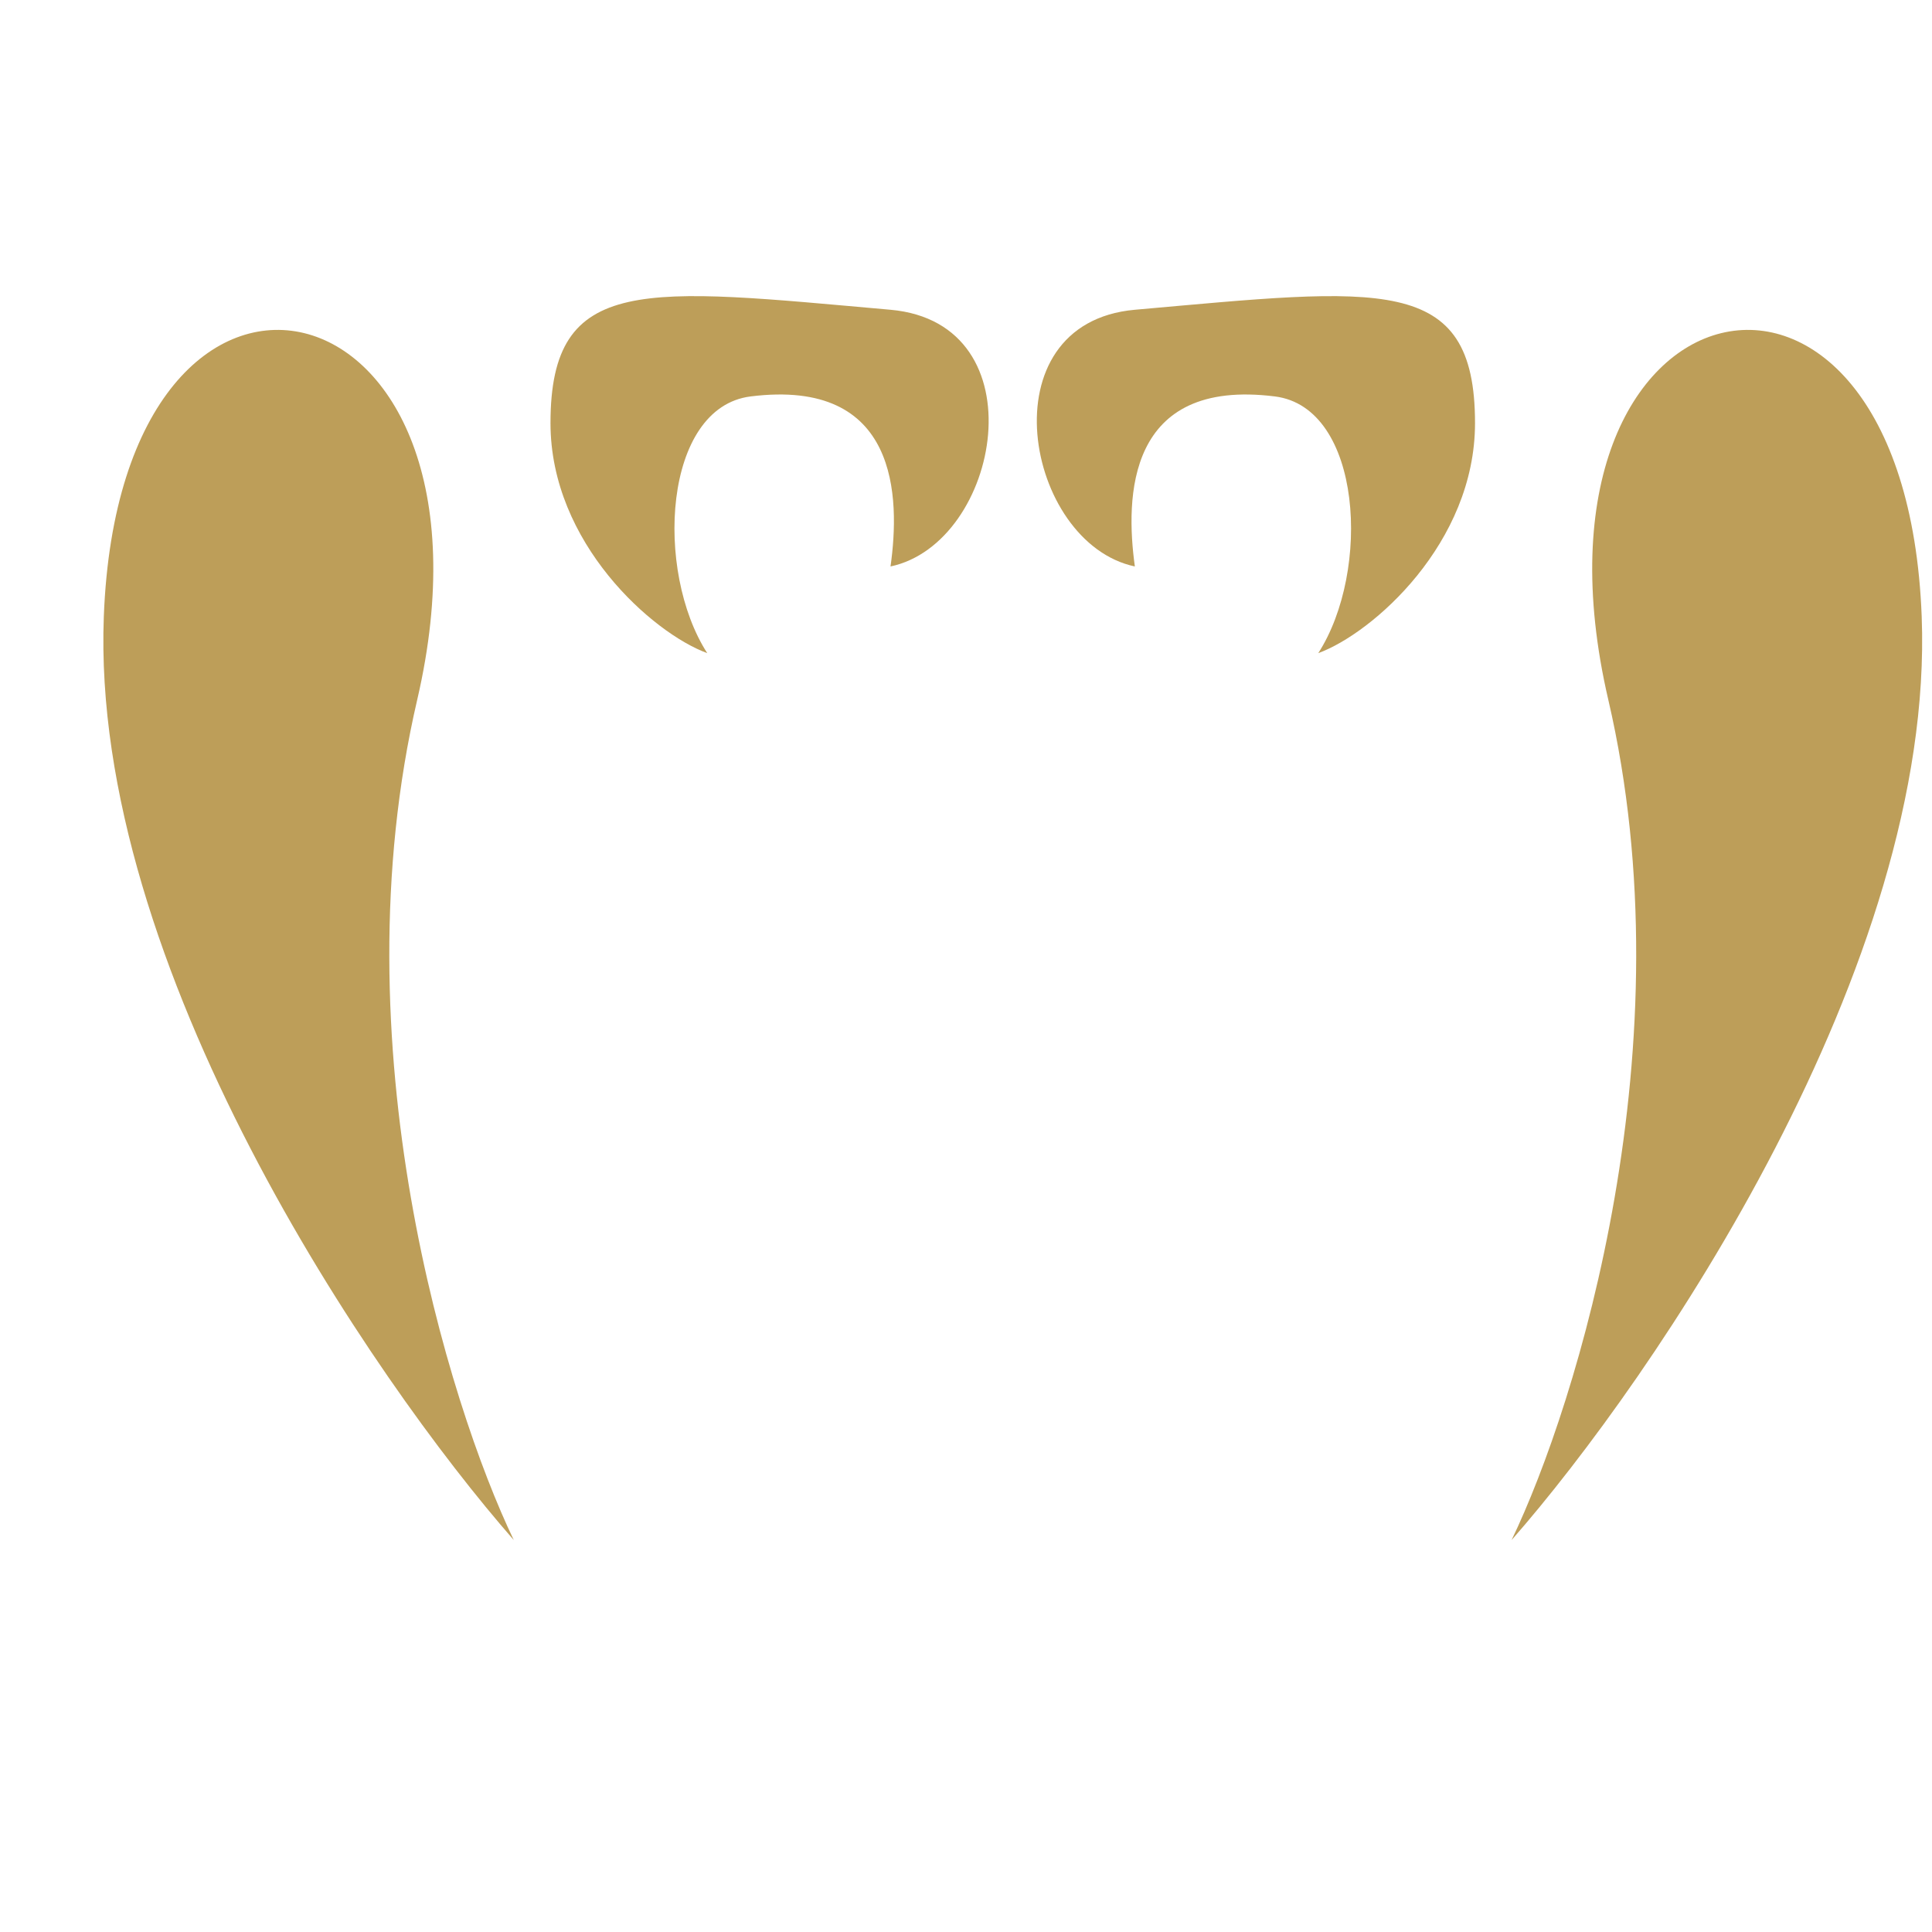
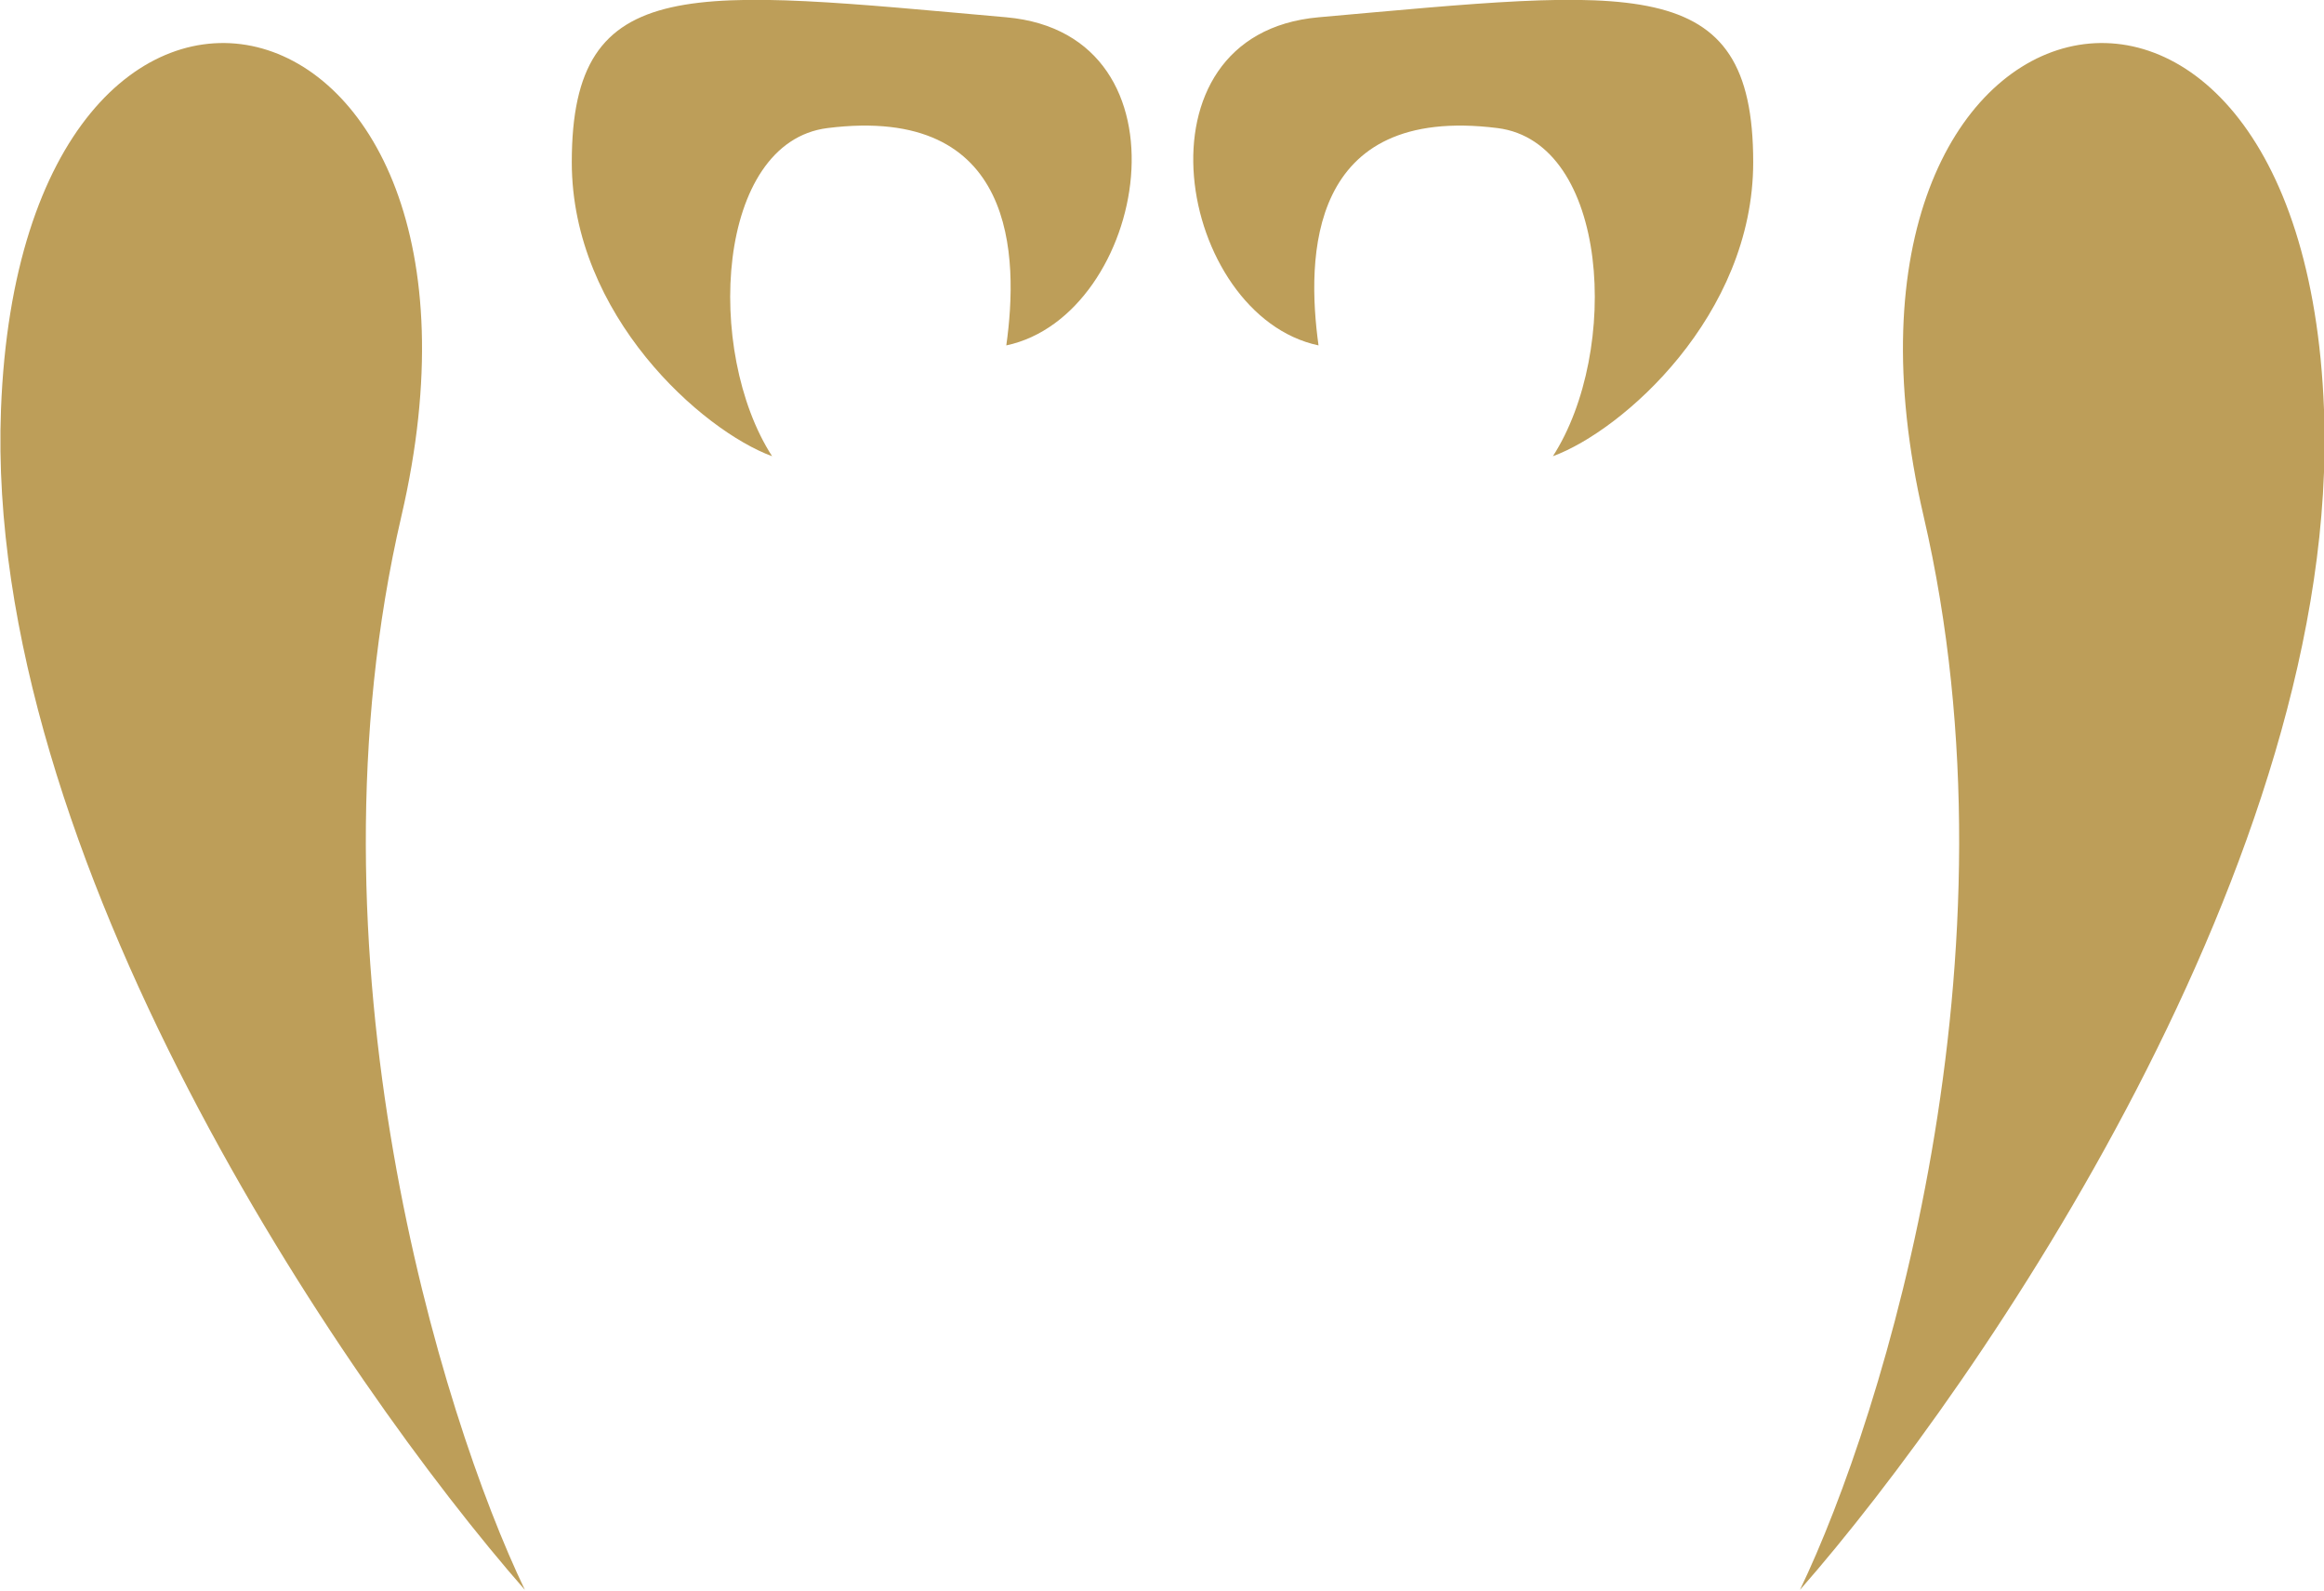
- <svg xmlns="http://www.w3.org/2000/svg" width="16" height="16" viewBox="0 1 15 15" fill="none">
+ <svg xmlns="http://www.w3.org/2000/svg" fill="none" viewBox="0.8 3.3 14.12 9.66">
  <path d="M0.806 5.787C0.702 8.499 2.885 11.697 3.989 12.957C3.48 11.896 2.618 9.105 3.239 6.434C4.015 3.094 0.935 2.396 0.806 5.787Z" fill="#BD9E59" />
  <path d="M4.274 4.285C4.274 5.217 5.068 5.916 5.491 6.071C5.08 5.433 5.149 4.164 5.827 4.078C6.98 3.933 6.989 4.863 6.914 5.398C7.769 5.217 8.079 3.509 6.914 3.405C5.005 3.236 4.274 3.12 4.274 4.285Z" fill="#BD9E59" />
  <path d="M14.92 5.787C15.024 8.499 12.841 11.697 11.736 12.957C12.246 11.896 13.108 9.105 12.487 6.434C11.711 3.094 14.791 2.396 14.92 5.787Z" fill="#BD9E59" />
  <path d="M11.452 4.285C11.452 5.217 10.658 5.916 10.235 6.071C10.646 5.433 10.577 4.164 9.899 4.078C8.746 3.933 8.737 4.863 8.811 5.398C7.957 5.217 7.647 3.509 8.811 3.405C10.721 3.236 11.452 3.12 11.452 4.285Z" fill="#BD9E59" />
</svg>
